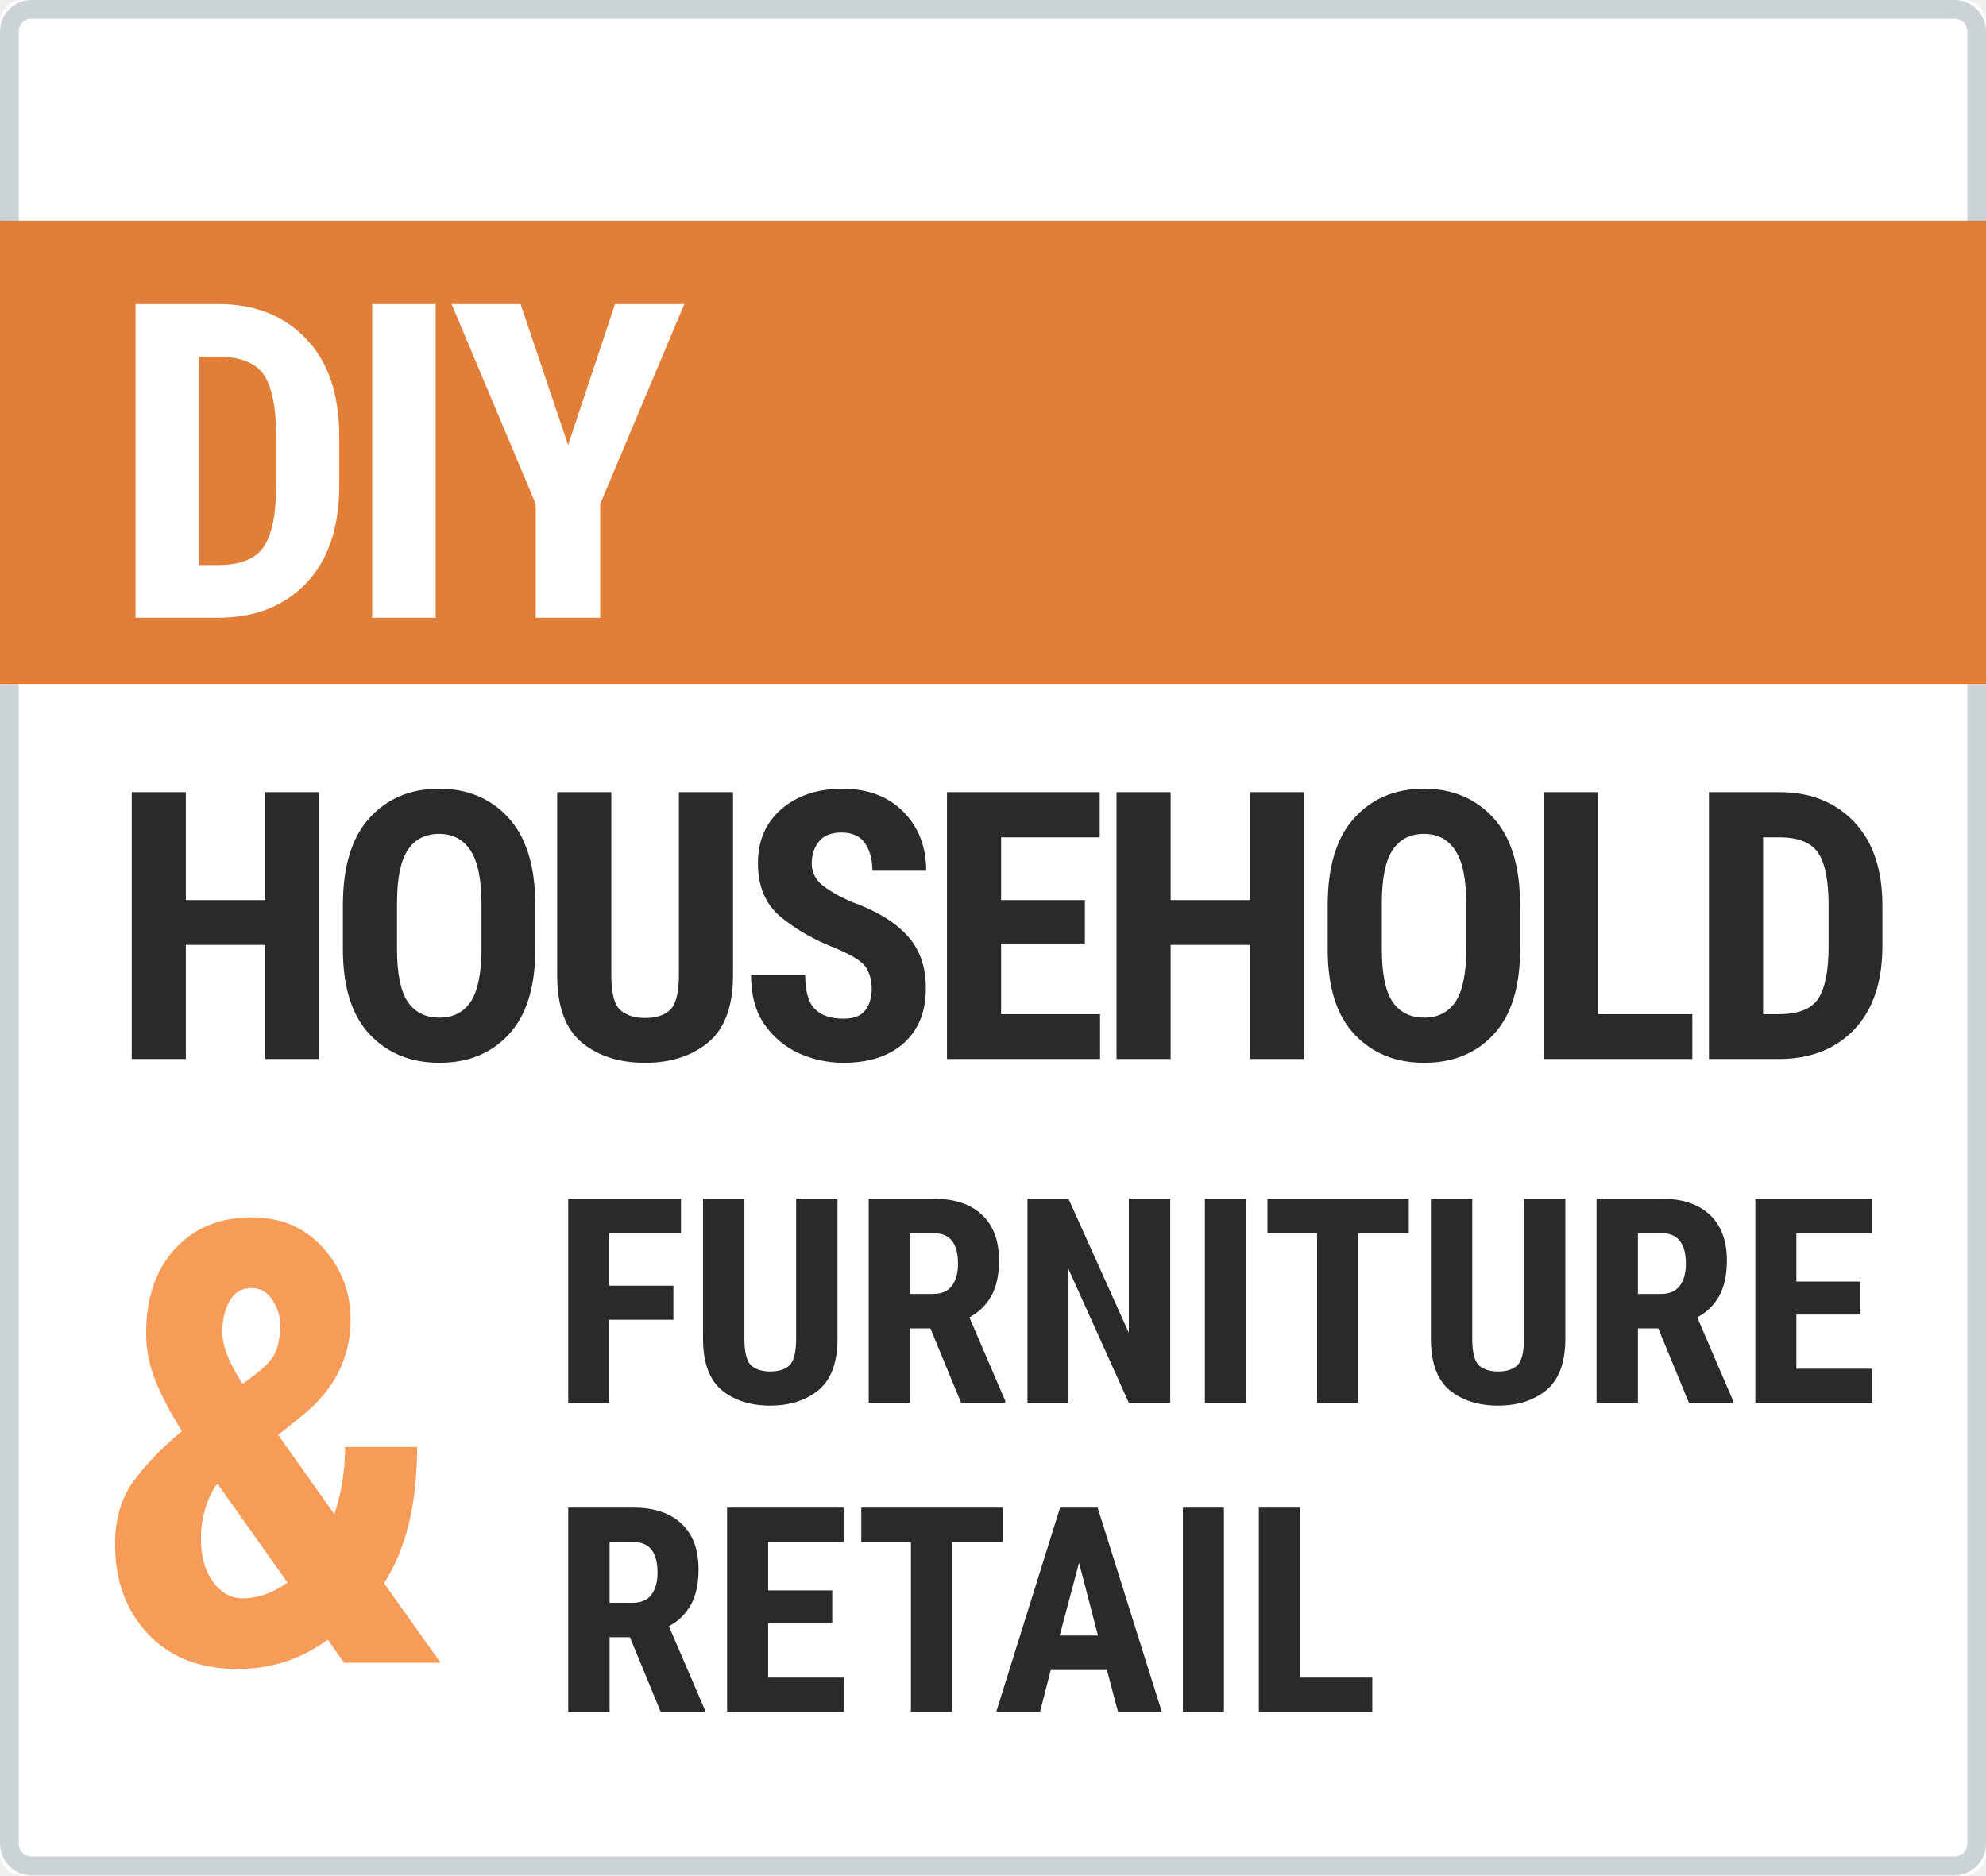
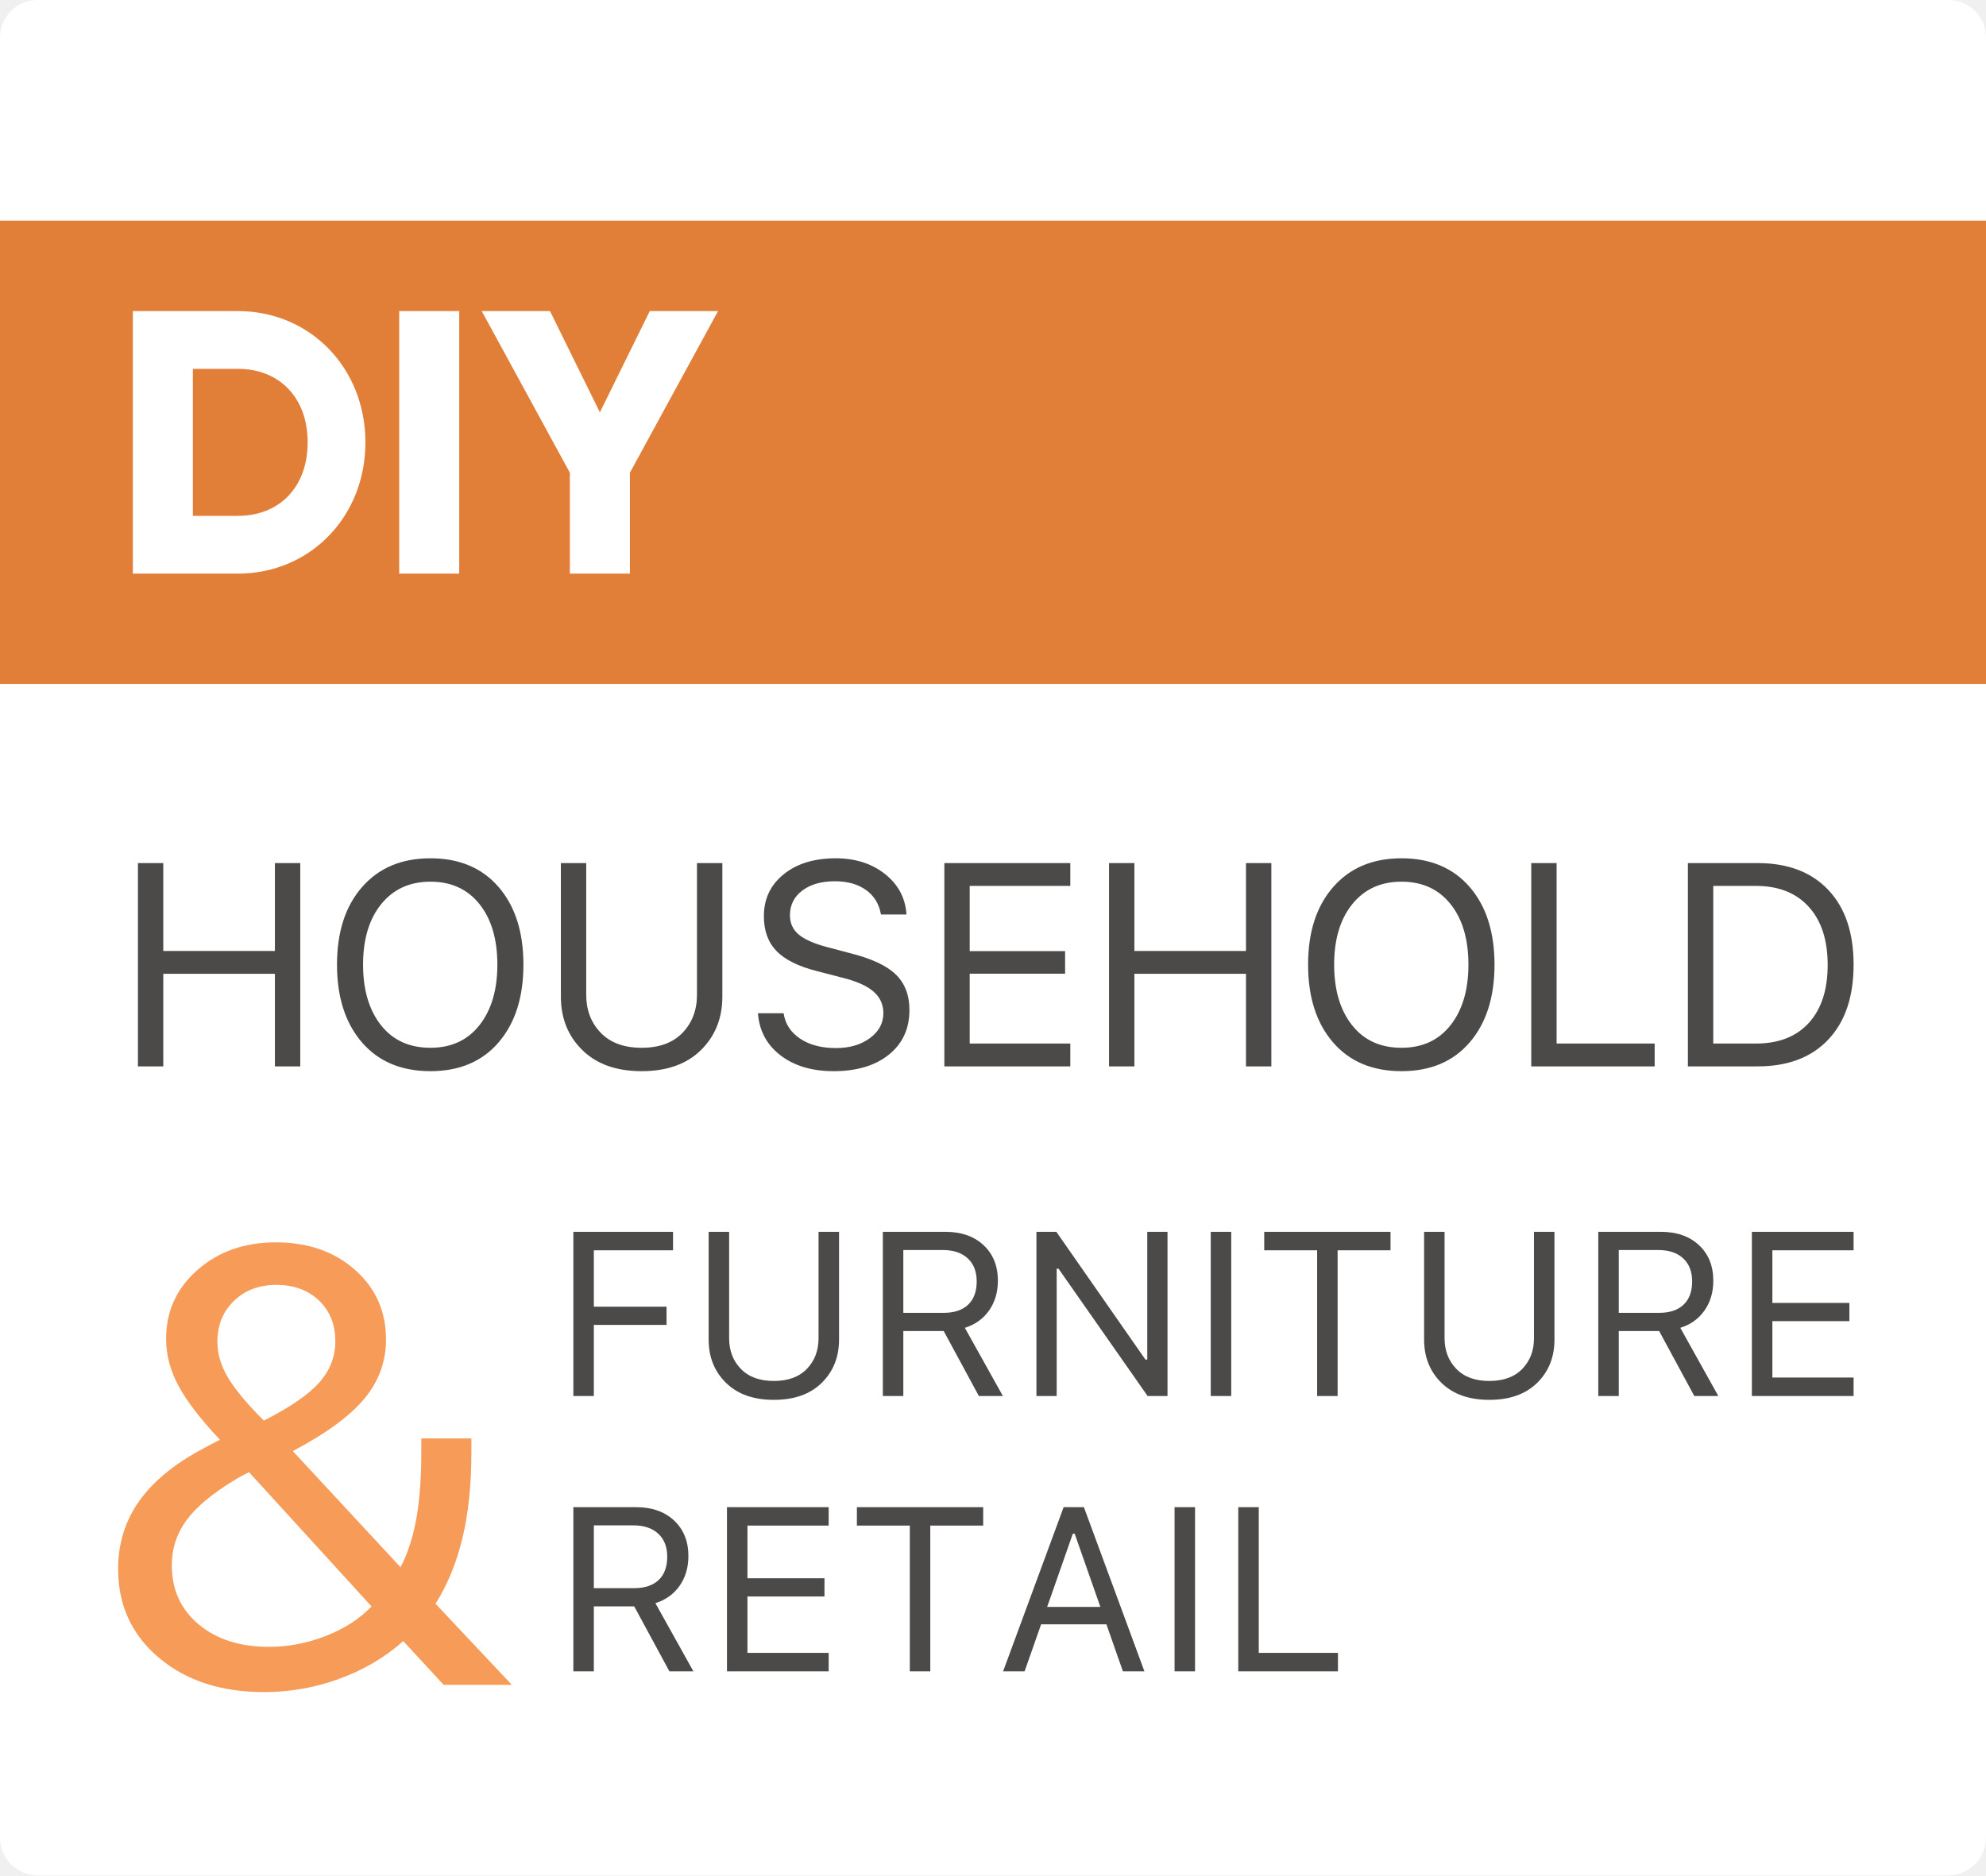
- <svg xmlns="http://www.w3.org/2000/svg" xmlns:xlink="http://www.w3.org/1999/xlink" width="90" height="85" viewBox="0 0 90 85">
-   <defs>
-     <rect id="a" width="90" height="85" rx="1" />
-   </defs>
-   <g fill="none" fill-rule="evenodd">
-     <g>
-       <use fill="#FFF" xlink:href="#a" />
-       <rect width="89.151" height="84.151" x=".425" y=".425" stroke="#CCD3D7" stroke-width=".849" rx="1" />
+ <svg xmlns="http://www.w3.org/2000/svg" width="90px" height="85px" viewBox="0 0 90 85" version="1.1">
+   <defs />
+   <g id="Главная" stroke="none" stroke-width="1" fill="none" fill-rule="evenodd">
+     <g id="Group-34" transform="translate(-441, 0)">
+       <g id="diy-household" transform="translate(441, 0)">
+         <rect id="Rectangle-4-Copy-2" fill="#FFFFFF" x="0" y="0" width="90" height="85" rx="1.698" />
+         <rect id="Rectangle-11" fill="#E17F38" x="0" y="10" width="90" height="21" />
+         <path d="M10.78,14.1 C14.061,14.1 16.56,16.684 16.56,20.05 C16.56,23.416 14.061,26 10.78,26 L6.02,26 L6.02,14.1 L10.78,14.1 Z M10.78,23.382 C12.65,23.382 13.942,22.09 13.942,20.05 C13.942,18.01 12.65,16.718 10.78,16.718 L8.74,16.718 L8.74,23.382 L10.78,23.382 Z M18.09,14.1 L18.09,26 L20.81,26 L20.81,14.1 L18.09,14.1 Z M32.54,14.1 L29.446,14.1 L27.185,18.69 L24.924,14.1 L21.83,14.1 L25.825,21.427 L25.825,26 L28.545,26 L28.545,21.427 L32.54,14.1 Z" id="DIY" fill="#FFFFFF" />
+         <path d="M13.607,48.335 L13.607,39.12 L12.458,39.12 L12.458,43.105 L7.4,43.105 L7.4,39.12 L6.251,39.12 L6.251,48.335 L7.4,48.335 L7.4,44.139 L12.458,44.139 L12.458,48.335 L13.607,48.335 Z M19.506,38.903 C20.817,38.903 21.847,39.338 22.596,40.206 C23.345,41.074 23.72,42.247 23.72,43.724 C23.72,45.197 23.346,46.37 22.599,47.243 C21.852,48.115 20.821,48.552 19.506,48.552 C18.186,48.552 17.15,48.115 16.399,47.243 C15.648,46.37 15.272,45.197 15.272,43.724 C15.272,42.243 15.652,41.069 16.412,40.203 C17.172,39.336 18.203,38.903 19.506,38.903 Z M19.506,39.963 C18.569,39.963 17.826,40.302 17.277,40.979 C16.728,41.655 16.453,42.571 16.453,43.724 C16.453,44.865 16.723,45.778 17.261,46.464 C17.8,47.149 18.548,47.492 19.506,47.492 C20.451,47.492 21.192,47.149 21.731,46.464 C22.269,45.778 22.539,44.865 22.539,43.724 C22.539,42.571 22.268,41.655 21.728,40.979 C21.187,40.302 20.446,39.963 19.506,39.963 Z M26.566,39.12 L25.417,39.12 L25.417,45.167 C25.417,46.151 25.741,46.961 26.391,47.597 C27.04,48.234 27.935,48.552 29.076,48.552 C30.221,48.552 31.117,48.234 31.764,47.597 C32.411,46.961 32.735,46.151 32.735,45.167 L32.735,39.12 L31.585,39.12 L31.585,45.091 C31.585,45.785 31.367,46.358 30.931,46.812 C30.494,47.265 29.876,47.492 29.076,47.492 C28.28,47.492 27.662,47.265 27.224,46.812 C26.785,46.358 26.566,45.785 26.566,45.091 L26.566,39.12 Z M34.348,45.927 C34.408,46.723 34.75,47.36 35.373,47.837 C35.997,48.313 36.796,48.552 37.771,48.552 C38.827,48.552 39.664,48.302 40.284,47.801 C40.903,47.301 41.213,46.628 41.213,45.78 C41.213,45.104 41.005,44.565 40.59,44.165 C40.175,43.765 39.491,43.446 38.537,43.207 L37.573,42.952 C36.939,42.79 36.484,42.596 36.21,42.371 C35.935,42.145 35.798,41.851 35.798,41.489 C35.798,41.021 35.984,40.647 36.357,40.366 C36.729,40.085 37.222,39.944 37.835,39.944 C38.41,39.944 38.881,40.077 39.249,40.343 C39.618,40.609 39.842,40.979 39.923,41.451 L41.079,41.451 C41.032,40.706 40.708,40.095 40.108,39.618 C39.508,39.142 38.763,38.903 37.873,38.903 C36.898,38.903 36.112,39.145 35.514,39.628 C34.916,40.111 34.617,40.744 34.617,41.528 C34.617,42.183 34.806,42.708 35.185,43.102 C35.564,43.496 36.17,43.799 37.005,44.012 L38.186,44.318 C38.82,44.476 39.287,44.684 39.585,44.944 C39.883,45.204 40.032,45.529 40.032,45.921 C40.032,46.376 39.828,46.754 39.422,47.054 C39.015,47.354 38.501,47.505 37.88,47.505 C37.224,47.505 36.683,47.362 36.258,47.077 C35.832,46.791 35.583,46.408 35.511,45.927 L34.348,45.927 Z M48.503,47.3 L43.944,47.3 L43.944,44.133 L48.267,44.133 L48.267,43.111 L43.944,43.111 L43.944,40.155 L48.503,40.155 L48.503,39.12 L42.795,39.12 L42.795,48.335 L48.503,48.335 L48.503,47.3 Z M57.614,48.335 L57.614,39.12 L56.464,39.12 L56.464,43.105 L51.407,43.105 L51.407,39.12 L50.258,39.12 L50.258,48.335 L51.407,48.335 L51.407,44.139 L56.464,44.139 L56.464,48.335 L57.614,48.335 Z M63.512,38.903 C64.823,38.903 65.854,39.338 66.603,40.206 C67.352,41.074 67.727,42.247 67.727,43.724 C67.727,45.197 67.353,46.37 66.606,47.243 C65.859,48.115 64.828,48.552 63.512,48.552 C62.193,48.552 61.157,48.115 60.406,47.243 C59.654,46.37 59.279,45.197 59.279,43.724 C59.279,42.243 59.659,41.069 60.419,40.203 C61.178,39.336 62.21,38.903 63.512,38.903 Z M63.512,39.963 C62.576,39.963 61.833,40.302 61.284,40.979 C60.735,41.655 60.46,42.571 60.46,43.724 C60.46,44.865 60.729,45.778 61.268,46.464 C61.806,47.149 62.555,47.492 63.512,47.492 C64.457,47.492 65.199,47.149 65.738,46.464 C66.276,45.778 66.545,44.865 66.545,43.724 C66.545,42.571 66.275,41.655 65.734,40.979 C65.194,40.302 64.453,39.963 63.512,39.963 Z M74.985,47.3 L70.541,47.3 L70.541,39.12 L69.392,39.12 L69.392,48.335 L74.985,48.335 L74.985,47.3 Z M76.491,39.12 L79.652,39.12 C81.018,39.12 82.084,39.525 82.851,40.334 C83.617,41.142 84,42.273 84,43.724 C84,45.176 83.618,46.307 82.854,47.118 C82.09,47.929 81.022,48.335 79.652,48.335 L76.491,48.335 L76.491,39.12 Z M77.64,40.155 L77.64,47.3 L79.575,47.3 C80.605,47.3 81.404,46.987 81.973,46.362 C82.541,45.736 82.825,44.861 82.825,43.737 C82.825,42.609 82.539,41.73 81.966,41.1 C81.394,40.47 80.597,40.155 79.575,40.155 L77.64,40.155 Z" id="HOUSEHOLD" fill="#2B2A29" opacity="0.85" />
+         <path d="M20.105,76.368 L19.647,75.869 C19.341,75.536 19.036,75.206 18.731,74.878 L18.273,74.386 C17.443,75.124 16.477,75.693 15.374,76.094 C14.271,76.496 13.137,76.696 11.97,76.696 C10.019,76.696 8.429,76.177 7.198,75.137 C5.968,74.098 5.353,72.759 5.353,71.118 C5.353,69.96 5.672,68.933 6.31,68.035 C6.948,67.137 7.918,66.342 9.222,65.649 C9.359,65.576 9.475,65.515 9.57,65.465 C9.666,65.414 9.748,65.371 9.817,65.335 C9.885,65.298 9.937,65.275 9.974,65.266 C9.09,64.328 8.461,63.51 8.087,62.812 C7.713,62.115 7.527,61.406 7.527,60.686 C7.527,59.438 8,58.396 8.948,57.562 C9.896,56.728 11.081,56.311 12.503,56.311 C13.952,56.311 15.146,56.726 16.085,57.555 C17.024,58.385 17.493,59.438 17.493,60.714 C17.493,61.716 17.165,62.612 16.509,63.4 C15.853,64.189 14.773,64.979 13.269,65.772 L18.15,71.036 C18.469,70.434 18.706,69.712 18.861,68.869 C19.015,68.026 19.093,66.998 19.093,65.786 L19.093,65.198 L21.362,65.198 L21.362,65.8 C21.362,67.303 21.226,68.616 20.952,69.737 C20.679,70.858 20.273,71.843 19.736,72.69 L23.195,76.368 L20.105,76.368 Z M10.63,67.085 C9.609,67.705 8.88,68.315 8.443,68.917 C8.005,69.518 7.786,70.197 7.786,70.954 C7.786,72.057 8.192,72.948 9.003,73.627 C9.814,74.306 10.876,74.645 12.189,74.645 C13.073,74.645 13.936,74.479 14.779,74.146 C15.623,73.814 16.308,73.369 16.837,72.813 L11.286,66.729 L11.068,66.839 C10.976,66.884 10.892,66.93 10.815,66.975 C10.737,67.021 10.676,67.057 10.63,67.085 Z M11.956,64.391 C13.141,63.79 13.977,63.216 14.465,62.669 C14.953,62.122 15.196,61.497 15.196,60.796 C15.196,60.039 14.95,59.424 14.458,58.95 C13.966,58.476 13.319,58.239 12.517,58.239 C11.742,58.239 11.104,58.481 10.603,58.964 C10.101,59.447 9.851,60.066 9.851,60.823 C9.851,61.361 10.01,61.899 10.329,62.436 C10.648,62.974 11.191,63.626 11.956,64.391 Z" id="&amp;" fill="#F79B58" />
+         <path d="M26.911,63.275 L26.911,60.052 L30.206,60.052 L30.206,59.227 L26.911,59.227 L26.911,56.67 L30.5,56.67 L30.5,55.834 L25.983,55.834 L25.983,63.275 L26.911,63.275 Z M33.042,55.834 L32.114,55.834 L32.114,60.717 C32.114,61.511 32.376,62.165 32.9,62.679 C33.424,63.193 34.147,63.45 35.068,63.45 C35.993,63.45 36.716,63.193 37.239,62.679 C37.761,62.165 38.023,61.511 38.023,60.717 L38.023,55.834 L37.094,55.834 L37.094,60.655 C37.094,61.216 36.918,61.679 36.566,62.045 C36.214,62.411 35.714,62.594 35.068,62.594 C34.425,62.594 33.927,62.411 33.573,62.045 C33.219,61.679 33.042,61.216 33.042,60.655 L33.042,55.834 Z M40.936,56.659 L40.936,59.506 L42.766,59.506 C43.244,59.506 43.613,59.383 43.872,59.137 C44.132,58.891 44.261,58.54 44.261,58.083 C44.261,57.636 44.126,57.287 43.854,57.036 C43.583,56.785 43.206,56.659 42.725,56.659 L40.936,56.659 Z M40.936,60.331 L40.936,63.275 L40.008,63.275 L40.008,55.834 L42.849,55.834 C43.567,55.834 44.142,56.036 44.573,56.44 C45.005,56.844 45.221,57.381 45.221,58.052 C45.221,58.571 45.088,59.019 44.824,59.397 C44.559,59.775 44.193,60.038 43.725,60.186 L45.447,63.275 L44.359,63.275 L42.766,60.331 L40.936,60.331 Z M47.886,63.275 L47.886,57.505 L47.969,57.505 L52.006,63.275 L52.908,63.275 L52.908,55.834 L51.991,55.834 L51.991,61.625 L51.908,61.625 L47.871,55.834 L46.968,55.834 L46.968,63.275 L47.886,63.275 Z M55.796,63.275 L55.796,55.834 L54.868,55.834 L54.868,63.275 L55.796,63.275 Z M60.617,63.275 L60.617,56.67 L63.014,56.67 L63.014,55.834 L57.291,55.834 L57.291,56.67 L59.689,56.67 L59.689,63.275 L60.617,63.275 Z M65.464,55.834 L64.536,55.834 L64.536,60.717 C64.536,61.511 64.798,62.165 65.322,62.679 C65.846,63.193 66.569,63.45 67.49,63.45 C68.415,63.45 69.138,63.193 69.661,62.679 C70.183,62.165 70.444,61.511 70.444,60.717 L70.444,55.834 L69.516,55.834 L69.516,60.655 C69.516,61.216 69.34,61.679 68.988,62.045 C68.636,62.411 68.136,62.594 67.49,62.594 C66.847,62.594 66.349,62.411 65.995,62.045 C65.641,61.679 65.464,61.216 65.464,60.655 L65.464,55.834 Z M73.358,56.659 L73.358,59.506 L75.188,59.506 C75.666,59.506 76.035,59.383 76.294,59.137 C76.554,58.891 76.683,58.54 76.683,58.083 C76.683,57.636 76.548,57.287 76.276,57.036 C76.005,56.785 75.628,56.659 75.147,56.659 L73.358,56.659 Z M73.358,60.331 L73.358,63.275 L72.43,63.275 L72.43,55.834 L75.271,55.834 C75.989,55.834 76.564,56.036 76.995,56.44 C77.427,56.844 77.642,57.381 77.642,58.052 C77.642,58.571 77.51,59.019 77.245,59.397 C76.981,59.775 76.615,60.038 76.147,60.186 L77.869,63.275 L76.781,63.275 L75.188,60.331 L73.358,60.331 Z M84,62.439 L80.319,62.439 L80.319,59.882 L83.809,59.882 L83.809,59.057 L80.319,59.057 L80.319,56.67 L84,56.67 L84,55.834 L79.39,55.834 L79.39,63.275 L84,63.275 L84,62.439 Z M26.911,69.139 L26.911,71.985 L28.741,71.985 C29.219,71.985 29.588,71.862 29.847,71.617 C30.107,71.371 30.237,71.019 30.237,70.562 C30.237,70.115 30.101,69.767 29.829,69.516 C29.558,69.265 29.181,69.139 28.7,69.139 L26.911,69.139 Z M26.911,72.81 L26.911,75.755 L25.983,75.755 L25.983,68.314 L28.824,68.314 C29.542,68.314 30.117,68.516 30.549,68.92 C30.98,69.324 31.196,69.861 31.196,70.531 C31.196,71.05 31.063,71.499 30.799,71.877 C30.534,72.255 30.168,72.518 29.701,72.666 L31.423,75.755 L30.335,75.755 L28.741,72.81 L26.911,72.81 Z M37.553,74.919 L33.872,74.919 L33.872,72.362 L37.363,72.362 L37.363,71.537 L33.872,71.537 L33.872,69.149 L37.553,69.149 L37.553,68.314 L32.944,68.314 L32.944,75.755 L37.553,75.755 L37.553,74.919 Z M42.158,75.755 L42.158,69.149 L44.555,69.149 L44.555,68.314 L38.832,68.314 L38.832,69.149 L41.23,69.149 L41.23,75.755 L42.158,75.755 Z M50.887,75.755 L50.774,75.432 C50.698,75.217 50.611,74.97 50.513,74.69 C50.415,74.41 50.329,74.162 50.253,73.947 L50.14,73.625 L47.18,73.625 L46.432,75.755 L45.458,75.755 L48.201,68.314 L49.119,68.314 L51.862,75.755 L50.887,75.755 Z M48.618,69.516 L48.5,69.851 C48.421,70.074 48.324,70.351 48.209,70.681 L47.863,71.671 C47.748,72.001 47.651,72.278 47.572,72.501 L47.453,72.836 L49.866,72.836 L48.701,69.516 L48.618,69.516 Z M54.156,75.755 L54.156,68.314 L53.228,68.314 L53.228,75.755 L54.156,75.755 Z M60.632,74.919 L57.044,74.919 L57.044,68.314 L56.115,68.314 L56.115,75.755 L60.632,75.755 L60.632,74.919 Z" id="FURNITURE-RETAIL" fill="#2B2A29" opacity="0.85" />
+       </g>
    </g>
-     <path fill="#E17F38" d="M0 10h90v21H0z" />
-     <text fill="#FFF" font-family="RobotoCondensed-Bold, Roboto Condensed" font-size="20" font-style="condensed" font-weight="bold" letter-spacing="-.7">
-       <tspan x="5" y="28">DI</tspan>
-       <tspan x="20.309" y="28">Y</tspan>
-     </text>
-     <text fill="#2B2A29" font-family="RobotoCondensed-Bold, Roboto Condensed" font-size="17" font-style="condensed" font-weight="bold" letter-spacing="-.661">
-       <tspan x="5" y="48">HOUSEHOLD</tspan>
-     </text>
-     <text fill="#F79B58" font-family="RobotoCondensed-Bold, Roboto Condensed" font-size="28" font-style="condensed" font-weight="bold">
-       <tspan x="4.245" y="75.368">&amp;</tspan>
-     </text>
-     <text fill="#2B2A29" font-family="RobotoCondensed-Bold, Roboto Condensed" font-size="13" font-style="condensed" font-weight="bold">
-       <tspan x="25" y="63.585">FURNITURE</tspan>
-       <tspan x="25" y="77.585">RETAIL</tspan>
-     </text>
  </g>
</svg>
